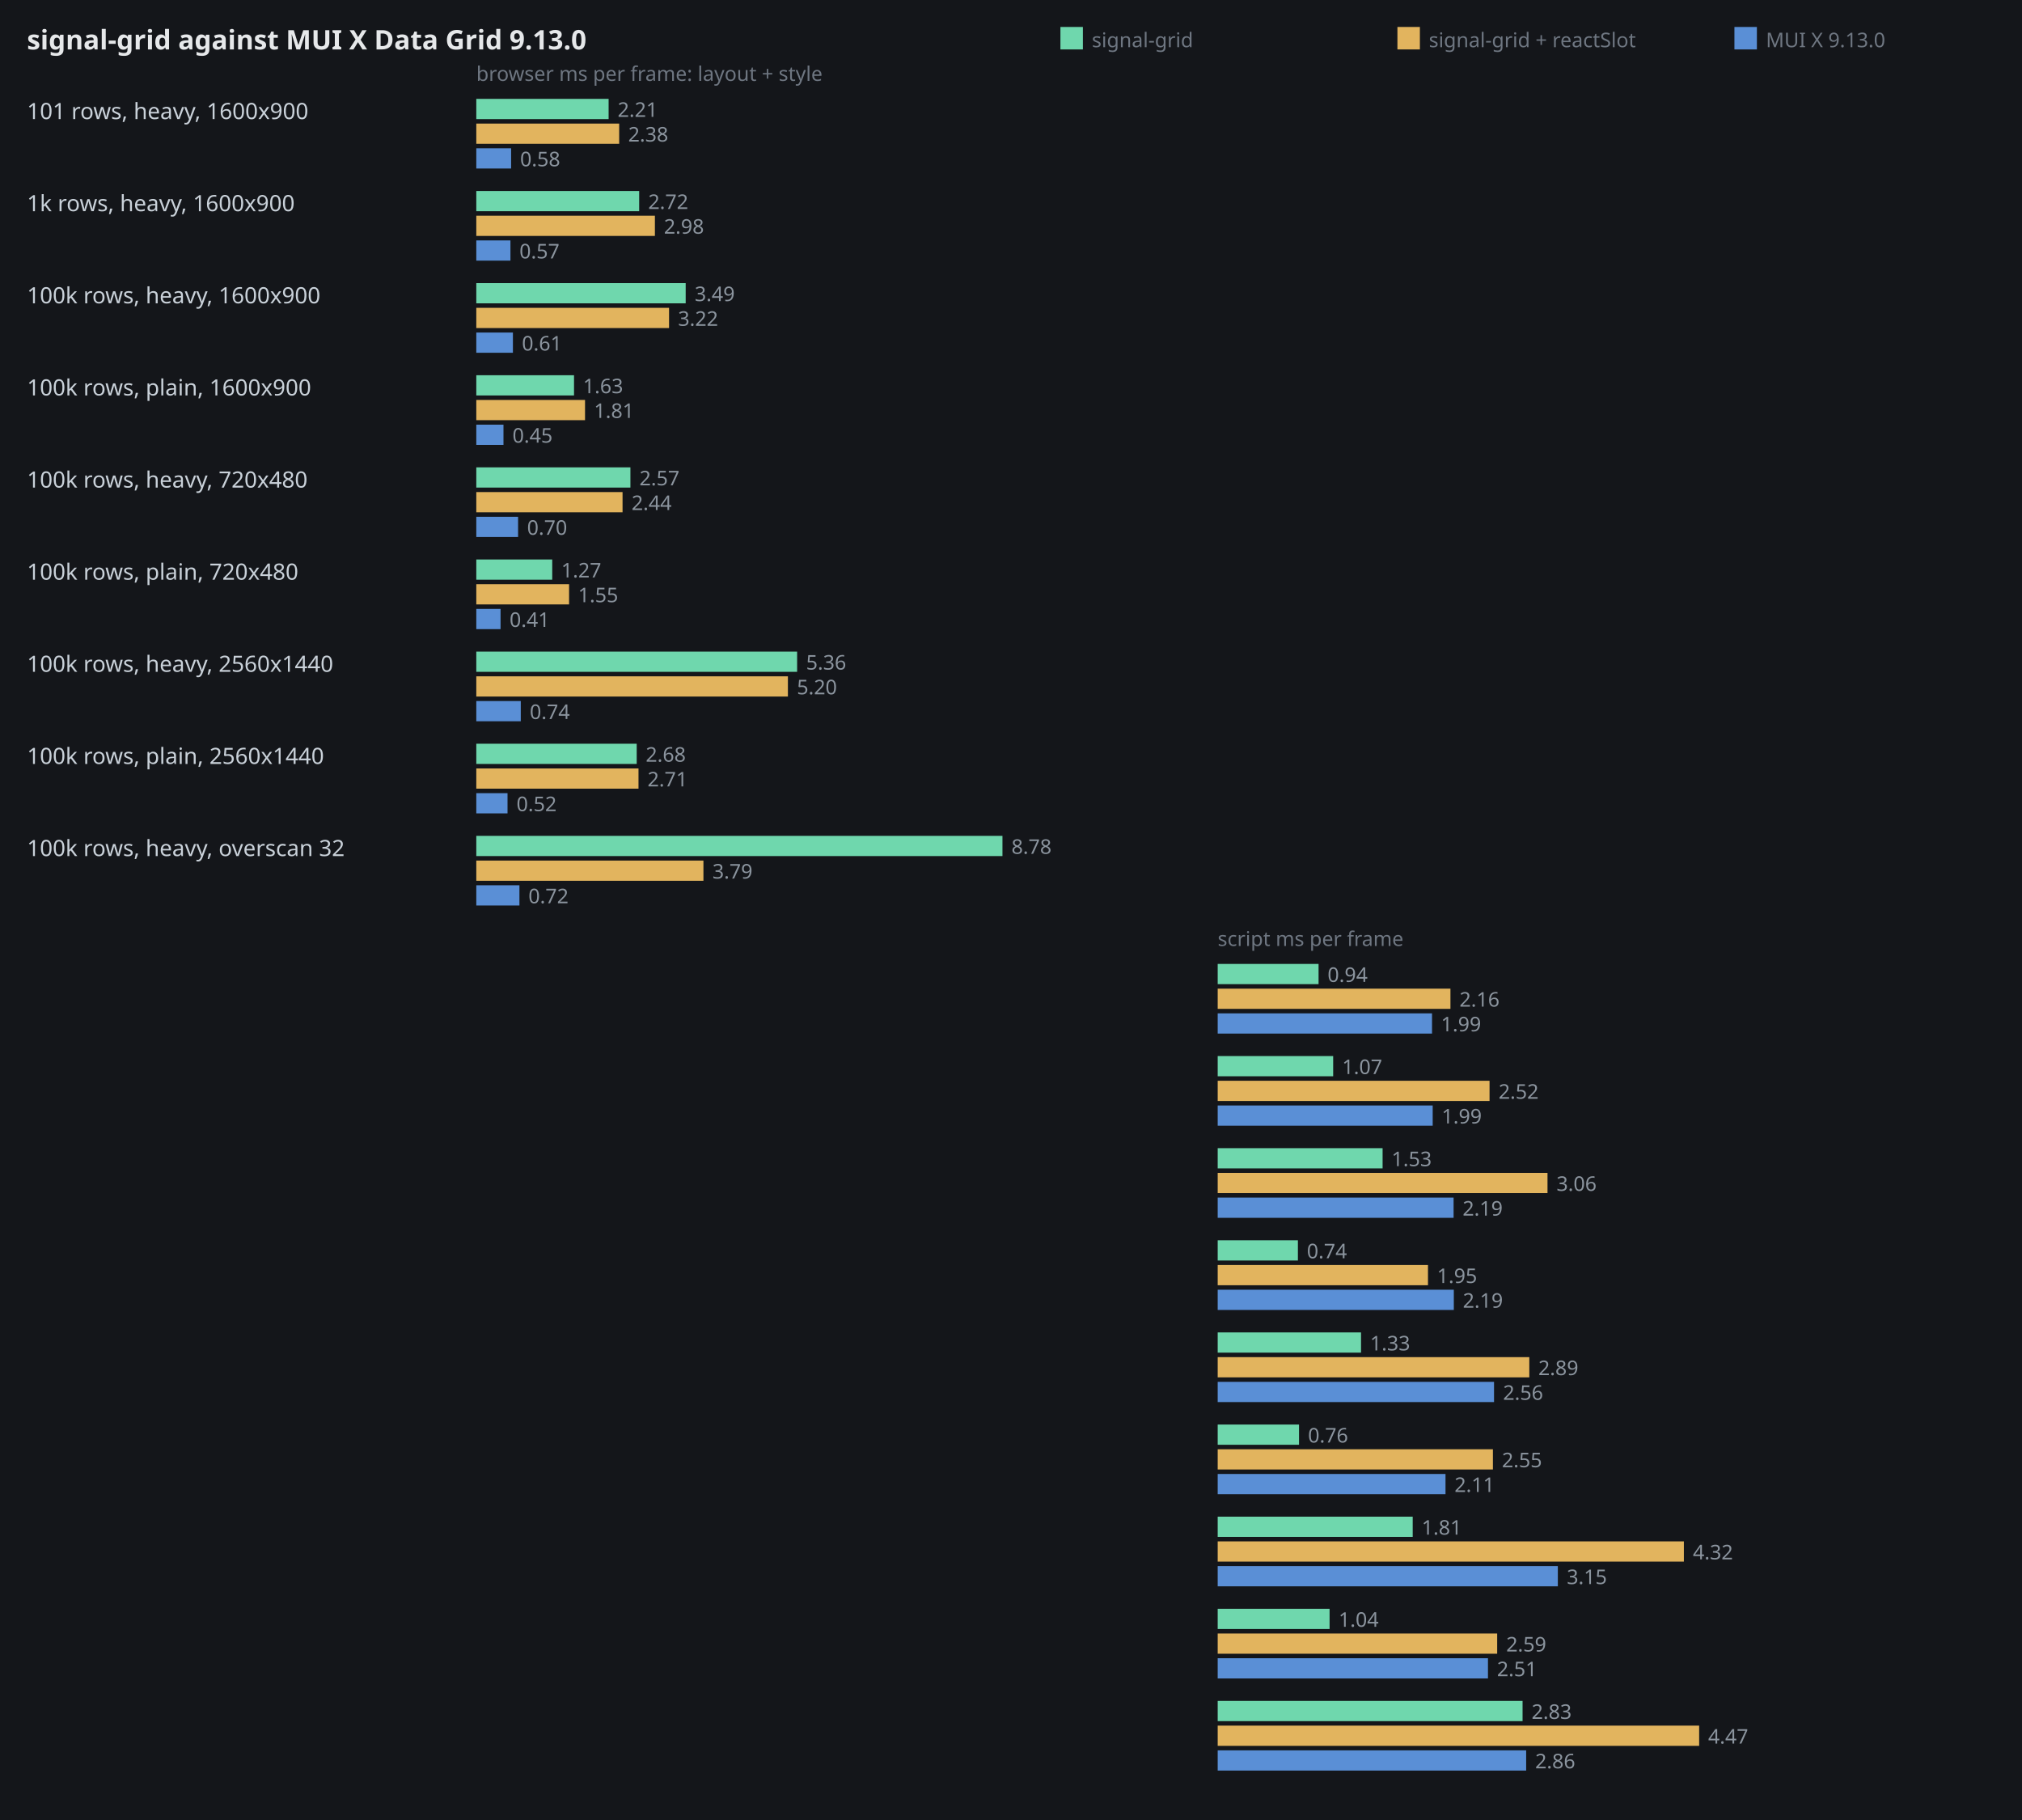
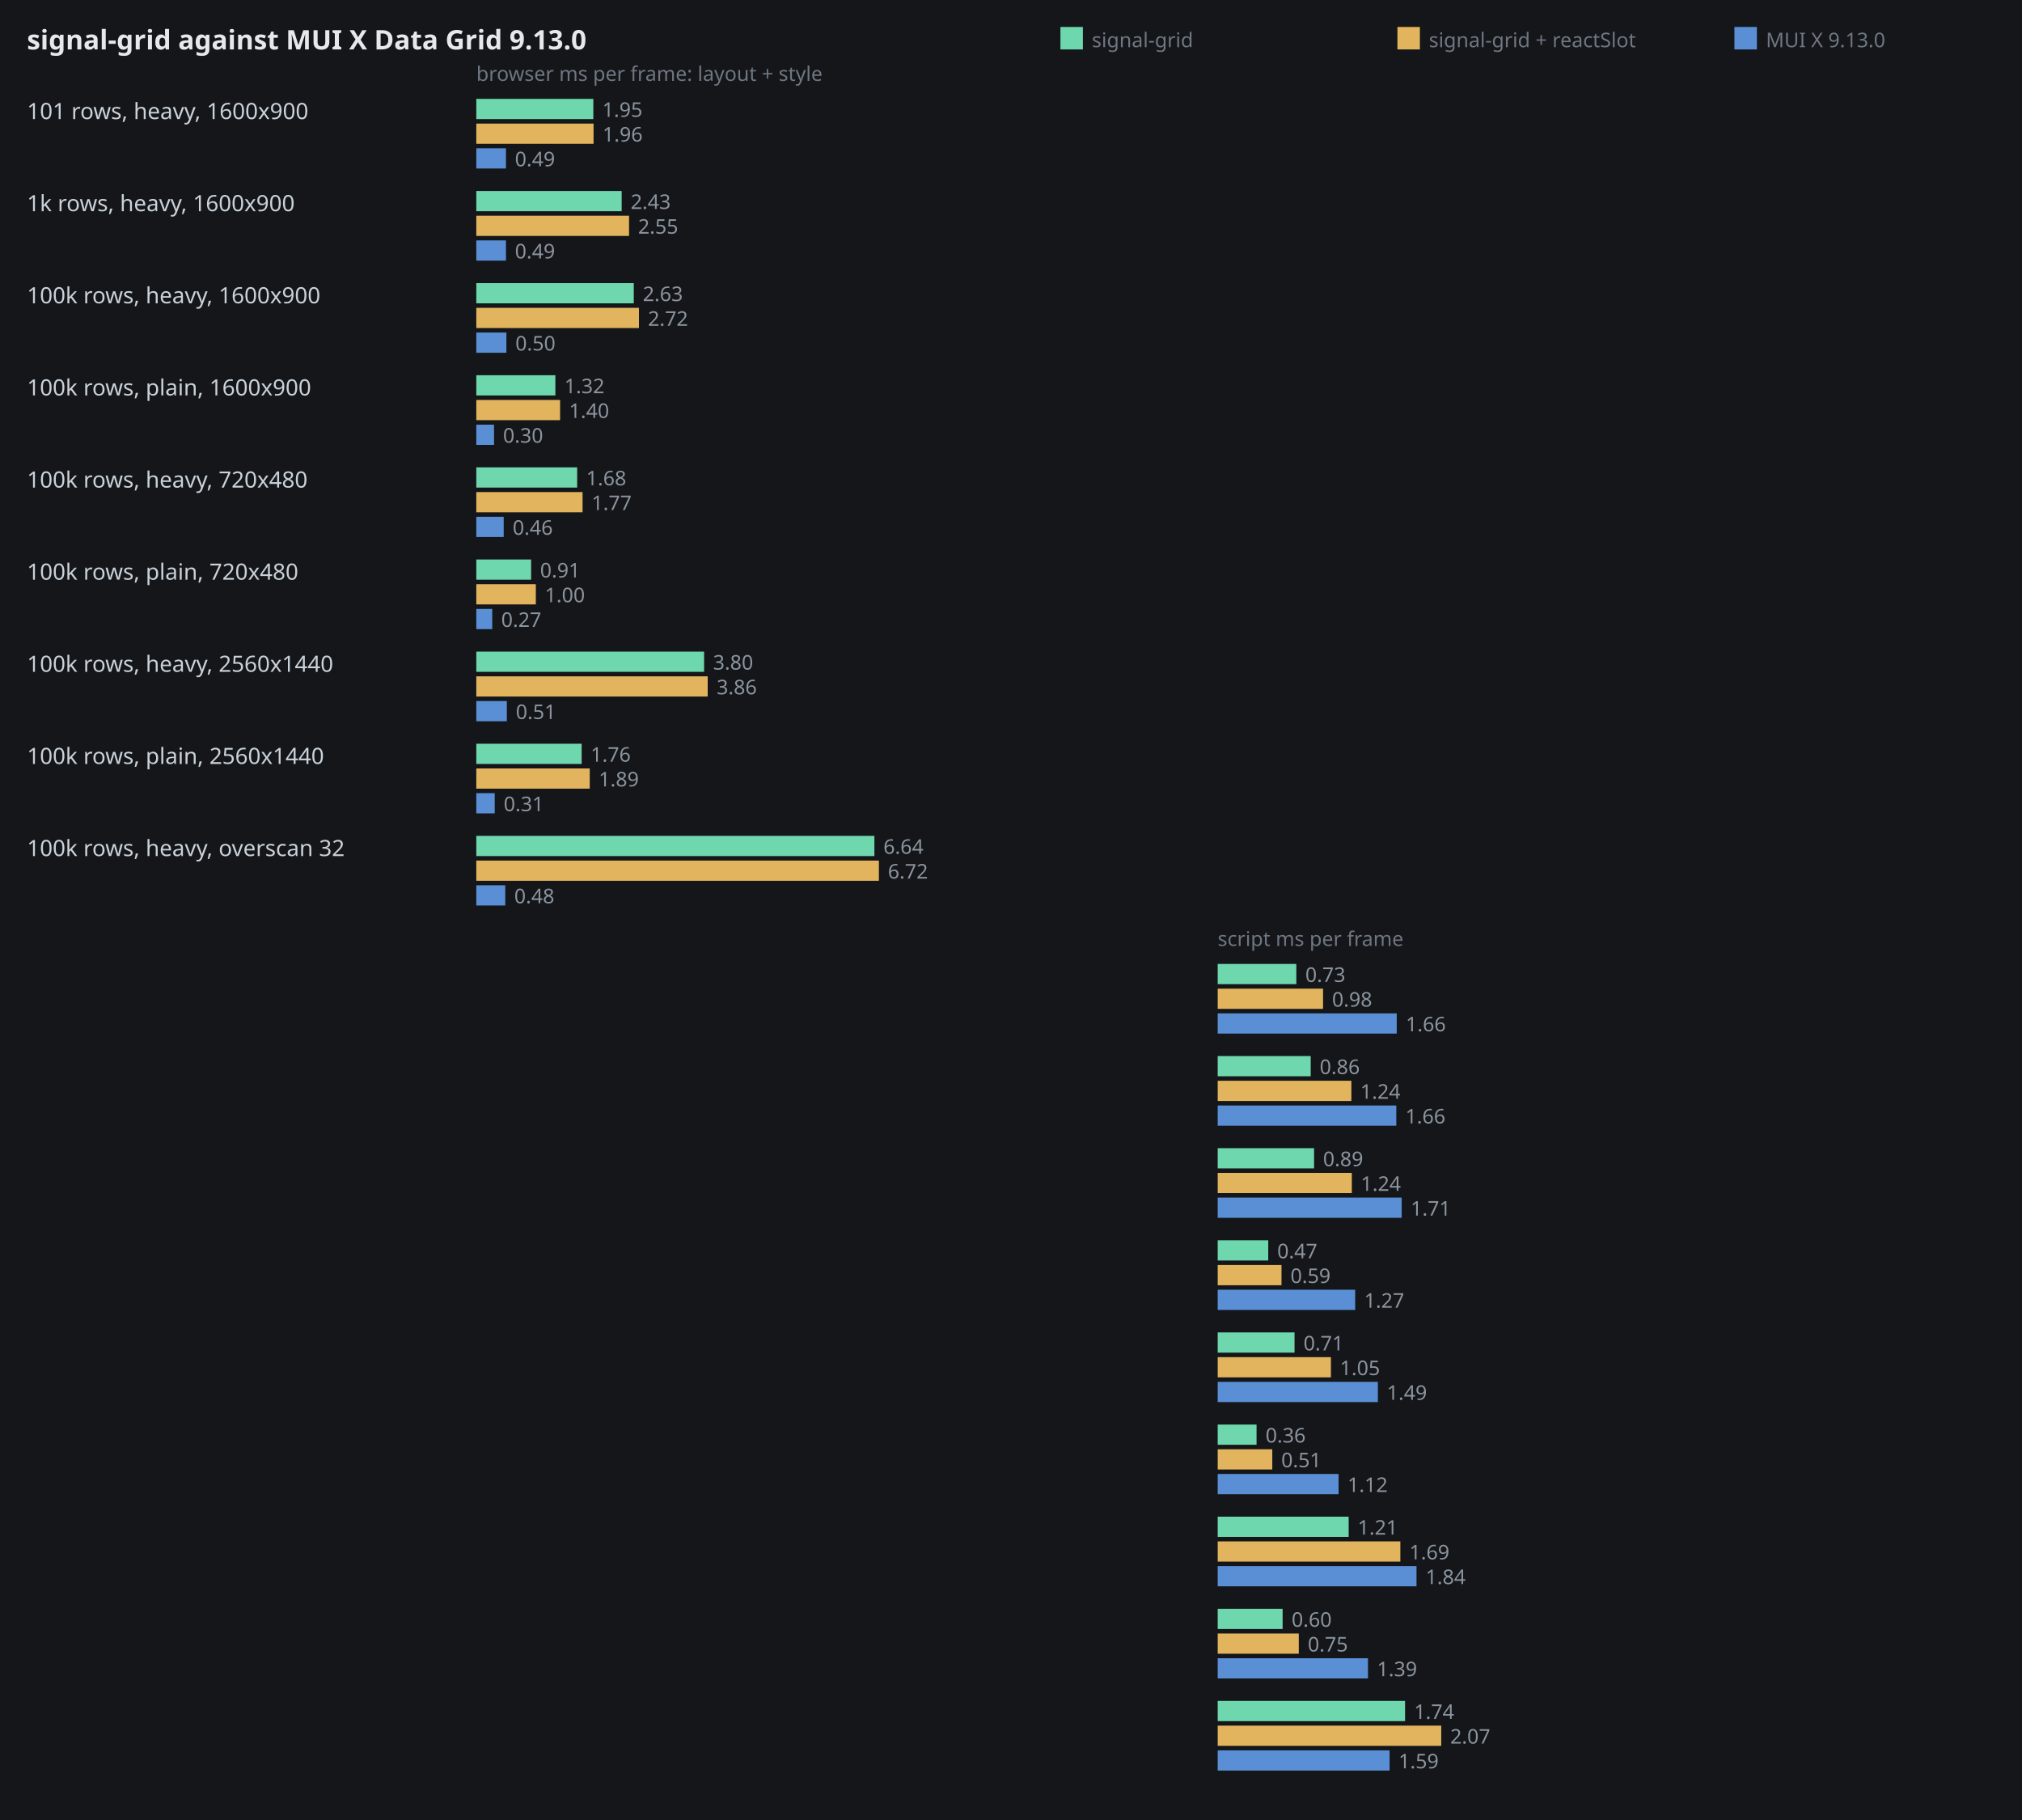
<svg xmlns="http://www.w3.org/2000/svg" viewBox="0 0 900 810" width="900" height="810" font-family="system-ui, sans-serif">
  <style>text{fill:#c9d1d9}.h{font-size:12px;font-weight:600;fill:#e6e8ea}.l{font-size:10px}.n{font-size:9px;fill:#8b949e}.k{font-size:9px;fill:#6e7681}</style>
  <rect width="900" height="810" fill="#14161a" />
  <g transform="translate(12,0)">
    <text x="0" y="22" class="h">signal-grid against MUI X Data Grid 9.13.0</text>
    <rect x="460" y="12" width="10" height="10" fill="#6fd7ad" />
    <text x="474" y="21" class="k">signal-grid</text>
    <rect x="610" y="12" width="10" height="10" fill="#e2b45e" />
    <text x="624" y="21" class="k">signal-grid + reactSlot</text>
    <rect x="760" y="12" width="10" height="10" fill="#5a8fd6" />
    <text x="774" y="21" class="k">MUI X 9.13.0</text>
    <text x="200" y="36" class="k">browser ms per frame: layout + style</text>
    <text x="0" y="53" class="l">101 rows, heavy, 1600x900</text>
-     <rect x="200" y="44" width="58.9" height="9" fill="#6fd7ad" />
-     <text x="262.9" y="52" class="n">2.21</text>
-     <rect x="200" y="55" width="63.6" height="9" fill="#e2b45e" />
-     <text x="267.6" y="63" class="n">2.38</text>
-     <rect x="200" y="66" width="15.5" height="9" fill="#5a8fd6" />
-     <text x="219.5" y="74" class="n">0.58</text>
+     <rect x="200" y="44" width="52.1" height="9" fill="#6fd7ad" />
+     <text x="256.1" y="52" class="n">1.95</text>
+     <rect x="200" y="55" width="52.2" height="9" fill="#e2b45e" />
+     <text x="256.2" y="63" class="n">1.96</text>
+     <rect x="200" y="66" width="13.2" height="9" fill="#5a8fd6" />
+     <text x="217.2" y="74" class="n">0.49</text>
    <text x="0" y="94" class="l">1k rows, heavy, 1600x900</text>
-     <rect x="200" y="85" width="72.5" height="9" fill="#6fd7ad" />
-     <text x="276.5" y="93" class="n">2.72</text>
-     <rect x="200" y="96" width="79.5" height="9" fill="#e2b45e" />
-     <text x="283.5" y="104" class="n">2.98</text>
-     <rect x="200" y="107" width="15.2" height="9" fill="#5a8fd6" />
-     <text x="219.2" y="115" class="n">0.57</text>
+     <rect x="200" y="85" width="64.7" height="9" fill="#6fd7ad" />
+     <text x="268.7" y="93" class="n">2.43</text>
+     <rect x="200" y="96" width="68.0" height="9" fill="#e2b45e" />
+     <text x="272.0" y="104" class="n">2.55</text>
+     <rect x="200" y="107" width="13.2" height="9" fill="#5a8fd6" />
+     <text x="217.2" y="115" class="n">0.49</text>
    <text x="0" y="135" class="l">100k rows, heavy, 1600x900</text>
-     <rect x="200" y="126" width="93.2" height="9" fill="#6fd7ad" />
-     <text x="297.2" y="134" class="n">3.49</text>
-     <rect x="200" y="137" width="85.8" height="9" fill="#e2b45e" />
-     <text x="289.8" y="145" class="n">3.22</text>
-     <rect x="200" y="148" width="16.3" height="9" fill="#5a8fd6" />
-     <text x="220.3" y="156" class="n">0.61</text>
+     <rect x="200" y="126" width="70.1" height="9" fill="#6fd7ad" />
+     <text x="274.1" y="134" class="n">2.63</text>
+     <rect x="200" y="137" width="72.4" height="9" fill="#e2b45e" />
+     <text x="276.4" y="145" class="n">2.72</text>
+     <rect x="200" y="148" width="13.4" height="9" fill="#5a8fd6" />
+     <text x="217.4" y="156" class="n">0.50</text>
    <text x="0" y="176" class="l">100k rows, plain, 1600x900</text>
-     <rect x="200" y="167" width="43.5" height="9" fill="#6fd7ad" />
-     <text x="247.5" y="175" class="n">1.63</text>
-     <rect x="200" y="178" width="48.4" height="9" fill="#e2b45e" />
-     <text x="252.4" y="186" class="n">1.81</text>
-     <rect x="200" y="189" width="12.1" height="9" fill="#5a8fd6" />
-     <text x="216.1" y="197" class="n">0.45</text>
+     <rect x="200" y="167" width="35.2" height="9" fill="#6fd7ad" />
+     <text x="239.2" y="175" class="n">1.32</text>
+     <rect x="200" y="178" width="37.3" height="9" fill="#e2b45e" />
+     <text x="241.3" y="186" class="n">1.40</text>
+     <rect x="200" y="189" width="7.9" height="9" fill="#5a8fd6" />
+     <text x="211.9" y="197" class="n">0.30</text>
    <text x="0" y="217" class="l">100k rows, heavy, 720x480</text>
-     <rect x="200" y="208" width="68.6" height="9" fill="#6fd7ad" />
-     <text x="272.6" y="216" class="n">2.57</text>
-     <rect x="200" y="219" width="65.1" height="9" fill="#e2b45e" />
-     <text x="269.1" y="227" class="n">2.44</text>
-     <rect x="200" y="230" width="18.6" height="9" fill="#5a8fd6" />
-     <text x="222.6" y="238" class="n">0.70</text>
+     <rect x="200" y="208" width="44.9" height="9" fill="#6fd7ad" />
+     <text x="248.9" y="216" class="n">1.68</text>
+     <rect x="200" y="219" width="47.3" height="9" fill="#e2b45e" />
+     <text x="251.3" y="227" class="n">1.77</text>
+     <rect x="200" y="230" width="12.2" height="9" fill="#5a8fd6" />
+     <text x="216.2" y="238" class="n">0.46</text>
    <text x="0" y="258" class="l">100k rows, plain, 720x480</text>
-     <rect x="200" y="249" width="33.8" height="9" fill="#6fd7ad" />
-     <text x="237.8" y="257" class="n">1.27</text>
-     <rect x="200" y="260" width="41.3" height="9" fill="#e2b45e" />
-     <text x="245.3" y="268" class="n">1.55</text>
-     <rect x="200" y="271" width="10.8" height="9" fill="#5a8fd6" />
-     <text x="214.8" y="279" class="n">0.41</text>
+     <rect x="200" y="249" width="24.4" height="9" fill="#6fd7ad" />
+     <text x="228.4" y="257" class="n">0.91</text>
+     <rect x="200" y="260" width="26.5" height="9" fill="#e2b45e" />
+     <text x="230.5" y="268" class="n">1.00</text>
+     <rect x="200" y="271" width="7.1" height="9" fill="#5a8fd6" />
+     <text x="211.1" y="279" class="n">0.27</text>
    <text x="0" y="299" class="l">100k rows, heavy, 2560x1440</text>
-     <rect x="200" y="290" width="142.8" height="9" fill="#6fd7ad" />
-     <text x="346.8" y="298" class="n">5.36</text>
-     <rect x="200" y="301" width="138.7" height="9" fill="#e2b45e" />
-     <text x="342.7" y="309" class="n">5.20</text>
-     <rect x="200" y="312" width="19.8" height="9" fill="#5a8fd6" />
-     <text x="223.8" y="320" class="n">0.74</text>
+     <rect x="200" y="290" width="101.4" height="9" fill="#6fd7ad" />
+     <text x="305.4" y="298" class="n">3.80</text>
+     <rect x="200" y="301" width="103.0" height="9" fill="#e2b45e" />
+     <text x="307.0" y="309" class="n">3.86</text>
+     <rect x="200" y="312" width="13.6" height="9" fill="#5a8fd6" />
+     <text x="217.6" y="320" class="n">0.51</text>
    <text x="0" y="340" class="l">100k rows, plain, 2560x1440</text>
-     <rect x="200" y="331" width="71.4" height="9" fill="#6fd7ad" />
-     <text x="275.4" y="339" class="n">2.68</text>
-     <rect x="200" y="342" width="72.2" height="9" fill="#e2b45e" />
-     <text x="276.2" y="350" class="n">2.71</text>
-     <rect x="200" y="353" width="13.9" height="9" fill="#5a8fd6" />
-     <text x="217.9" y="361" class="n">0.52</text>
+     <rect x="200" y="331" width="46.9" height="9" fill="#6fd7ad" />
+     <text x="250.9" y="339" class="n">1.76</text>
+     <rect x="200" y="342" width="50.5" height="9" fill="#e2b45e" />
+     <text x="254.5" y="350" class="n">1.89</text>
+     <rect x="200" y="353" width="8.2" height="9" fill="#5a8fd6" />
+     <text x="212.2" y="361" class="n">0.31</text>
    <text x="0" y="381" class="l">100k rows, heavy, overscan 32</text>
-     <rect x="200" y="372" width="234.2" height="9" fill="#6fd7ad" />
-     <text x="438.2" y="380" class="n">8.78</text>
-     <rect x="200" y="383" width="101.1" height="9" fill="#e2b45e" />
-     <text x="305.1" y="391" class="n">3.79</text>
-     <rect x="200" y="394" width="19.2" height="9" fill="#5a8fd6" />
-     <text x="223.2" y="402" class="n">0.72</text>
+     <rect x="200" y="372" width="177.2" height="9" fill="#6fd7ad" />
+     <text x="381.2" y="380" class="n">6.64</text>
+     <rect x="200" y="383" width="179.2" height="9" fill="#e2b45e" />
+     <text x="383.2" y="391" class="n">6.72</text>
+     <rect x="200" y="394" width="12.9" height="9" fill="#5a8fd6" />
+     <text x="216.9" y="402" class="n">0.48</text>
    <text x="530" y="421" class="k">script ms per frame</text>
-     <rect x="530" y="429" width="44.9" height="9" fill="#6fd7ad" />
-     <text x="578.9" y="437" class="n">0.94</text>
-     <rect x="530" y="440" width="103.6" height="9" fill="#e2b45e" />
-     <text x="637.6" y="448" class="n">2.16</text>
-     <rect x="530" y="451" width="95.4" height="9" fill="#5a8fd6" />
-     <text x="629.4" y="459" class="n">1.99</text>
-     <rect x="530" y="470" width="51.4" height="9" fill="#6fd7ad" />
-     <text x="585.4" y="478" class="n">1.07</text>
-     <rect x="530" y="481" width="121.0" height="9" fill="#e2b45e" />
-     <text x="655.0" y="489" class="n">2.52</text>
-     <rect x="530" y="492" width="95.7" height="9" fill="#5a8fd6" />
-     <text x="629.7" y="500" class="n">1.99</text>
-     <rect x="530" y="511" width="73.4" height="9" fill="#6fd7ad" />
-     <text x="607.4" y="519" class="n">1.53</text>
-     <rect x="530" y="522" width="146.8" height="9" fill="#e2b45e" />
-     <text x="680.8" y="530" class="n">3.06</text>
-     <rect x="530" y="533" width="105.0" height="9" fill="#5a8fd6" />
-     <text x="639.0" y="541" class="n">2.19</text>
-     <rect x="530" y="552" width="35.7" height="9" fill="#6fd7ad" />
-     <text x="569.7" y="560" class="n">0.74</text>
-     <rect x="530" y="563" width="93.6" height="9" fill="#e2b45e" />
-     <text x="627.6" y="571" class="n">1.95</text>
-     <rect x="530" y="574" width="105.1" height="9" fill="#5a8fd6" />
-     <text x="639.1" y="582" class="n">2.19</text>
-     <rect x="530" y="593" width="63.8" height="9" fill="#6fd7ad" />
-     <text x="597.8" y="601" class="n">1.33</text>
-     <rect x="530" y="604" width="138.7" height="9" fill="#e2b45e" />
-     <text x="672.7" y="612" class="n">2.89</text>
-     <rect x="530" y="615" width="123.0" height="9" fill="#5a8fd6" />
-     <text x="657.0" y="623" class="n">2.56</text>
-     <rect x="530" y="634" width="36.2" height="9" fill="#6fd7ad" />
-     <text x="570.2" y="642" class="n">0.76</text>
-     <rect x="530" y="645" width="122.5" height="9" fill="#e2b45e" />
-     <text x="656.5" y="653" class="n">2.55</text>
-     <rect x="530" y="656" width="101.4" height="9" fill="#5a8fd6" />
-     <text x="635.4" y="664" class="n">2.11</text>
-     <rect x="530" y="675" width="86.8" height="9" fill="#6fd7ad" />
-     <text x="620.8" y="683" class="n">1.81</text>
-     <rect x="530" y="686" width="207.5" height="9" fill="#e2b45e" />
-     <text x="741.5" y="694" class="n">4.32</text>
-     <rect x="530" y="697" width="151.4" height="9" fill="#5a8fd6" />
-     <text x="685.4" y="705" class="n">3.15</text>
-     <rect x="530" y="716" width="49.8" height="9" fill="#6fd7ad" />
-     <text x="583.8" y="724" class="n">1.04</text>
-     <rect x="530" y="727" width="124.4" height="9" fill="#e2b45e" />
-     <text x="658.4" y="735" class="n">2.59</text>
-     <rect x="530" y="738" width="120.3" height="9" fill="#5a8fd6" />
-     <text x="654.3" y="746" class="n">2.51</text>
-     <rect x="530" y="757" width="135.7" height="9" fill="#6fd7ad" />
-     <text x="669.7" y="765" class="n">2.83</text>
-     <rect x="530" y="768" width="214.3" height="9" fill="#e2b45e" />
-     <text x="748.3" y="776" class="n">4.47</text>
-     <rect x="530" y="779" width="137.3" height="9" fill="#5a8fd6" />
-     <text x="671.3" y="787" class="n">2.86</text>
+     <rect x="530" y="429" width="35.0" height="9" fill="#6fd7ad" />
+     <text x="569.0" y="437" class="n">0.73</text>
+     <rect x="530" y="440" width="46.9" height="9" fill="#e2b45e" />
+     <text x="580.9" y="448" class="n">0.98</text>
+     <rect x="530" y="451" width="79.7" height="9" fill="#5a8fd6" />
+     <text x="613.7" y="459" class="n">1.66</text>
+     <rect x="530" y="470" width="41.4" height="9" fill="#6fd7ad" />
+     <text x="575.4" y="478" class="n">0.86</text>
+     <rect x="530" y="481" width="59.5" height="9" fill="#e2b45e" />
+     <text x="593.5" y="489" class="n">1.24</text>
+     <rect x="530" y="492" width="79.5" height="9" fill="#5a8fd6" />
+     <text x="613.5" y="500" class="n">1.66</text>
+     <rect x="530" y="511" width="42.9" height="9" fill="#6fd7ad" />
+     <text x="576.9" y="519" class="n">0.89</text>
+     <rect x="530" y="522" width="59.7" height="9" fill="#e2b45e" />
+     <text x="593.7" y="530" class="n">1.24</text>
+     <rect x="530" y="533" width="81.9" height="9" fill="#5a8fd6" />
+     <text x="615.9" y="541" class="n">1.71</text>
+     <rect x="530" y="552" width="22.5" height="9" fill="#6fd7ad" />
+     <text x="556.5" y="560" class="n">0.47</text>
+     <rect x="530" y="563" width="28.4" height="9" fill="#e2b45e" />
+     <text x="562.4" y="571" class="n">0.59</text>
+     <rect x="530" y="574" width="61.2" height="9" fill="#5a8fd6" />
+     <text x="595.2" y="582" class="n">1.27</text>
+     <rect x="530" y="593" width="34.2" height="9" fill="#6fd7ad" />
+     <text x="568.2" y="601" class="n">0.71</text>
+     <rect x="530" y="604" width="50.4" height="9" fill="#e2b45e" />
+     <text x="584.4" y="612" class="n">1.05</text>
+     <rect x="530" y="615" width="71.3" height="9" fill="#5a8fd6" />
+     <text x="605.3" y="623" class="n">1.49</text>
+     <rect x="530" y="634" width="17.3" height="9" fill="#6fd7ad" />
+     <text x="551.3" y="642" class="n">0.36</text>
+     <rect x="530" y="645" width="24.3" height="9" fill="#e2b45e" />
+     <text x="558.3" y="653" class="n">0.51</text>
+     <rect x="530" y="656" width="53.8" height="9" fill="#5a8fd6" />
+     <text x="587.8" y="664" class="n">1.12</text>
+     <rect x="530" y="675" width="58.3" height="9" fill="#6fd7ad" />
+     <text x="592.3" y="683" class="n">1.21</text>
+     <rect x="530" y="686" width="81.3" height="9" fill="#e2b45e" />
+     <text x="615.3" y="694" class="n">1.69</text>
+     <rect x="530" y="697" width="88.5" height="9" fill="#5a8fd6" />
+     <text x="622.5" y="705" class="n">1.84</text>
+     <rect x="530" y="716" width="28.9" height="9" fill="#6fd7ad" />
+     <text x="562.9" y="724" class="n">0.60</text>
+     <rect x="530" y="727" width="36.1" height="9" fill="#e2b45e" />
+     <text x="570.1" y="735" class="n">0.75</text>
+     <rect x="530" y="738" width="66.9" height="9" fill="#5a8fd6" />
+     <text x="600.9" y="746" class="n">1.39</text>
+     <rect x="530" y="757" width="83.4" height="9" fill="#6fd7ad" />
+     <text x="617.4" y="765" class="n">1.74</text>
+     <rect x="530" y="768" width="99.5" height="9" fill="#e2b45e" />
+     <text x="633.5" y="776" class="n">2.07</text>
+     <rect x="530" y="779" width="76.5" height="9" fill="#5a8fd6" />
+     <text x="610.5" y="787" class="n">1.59</text>
  </g>
</svg>
